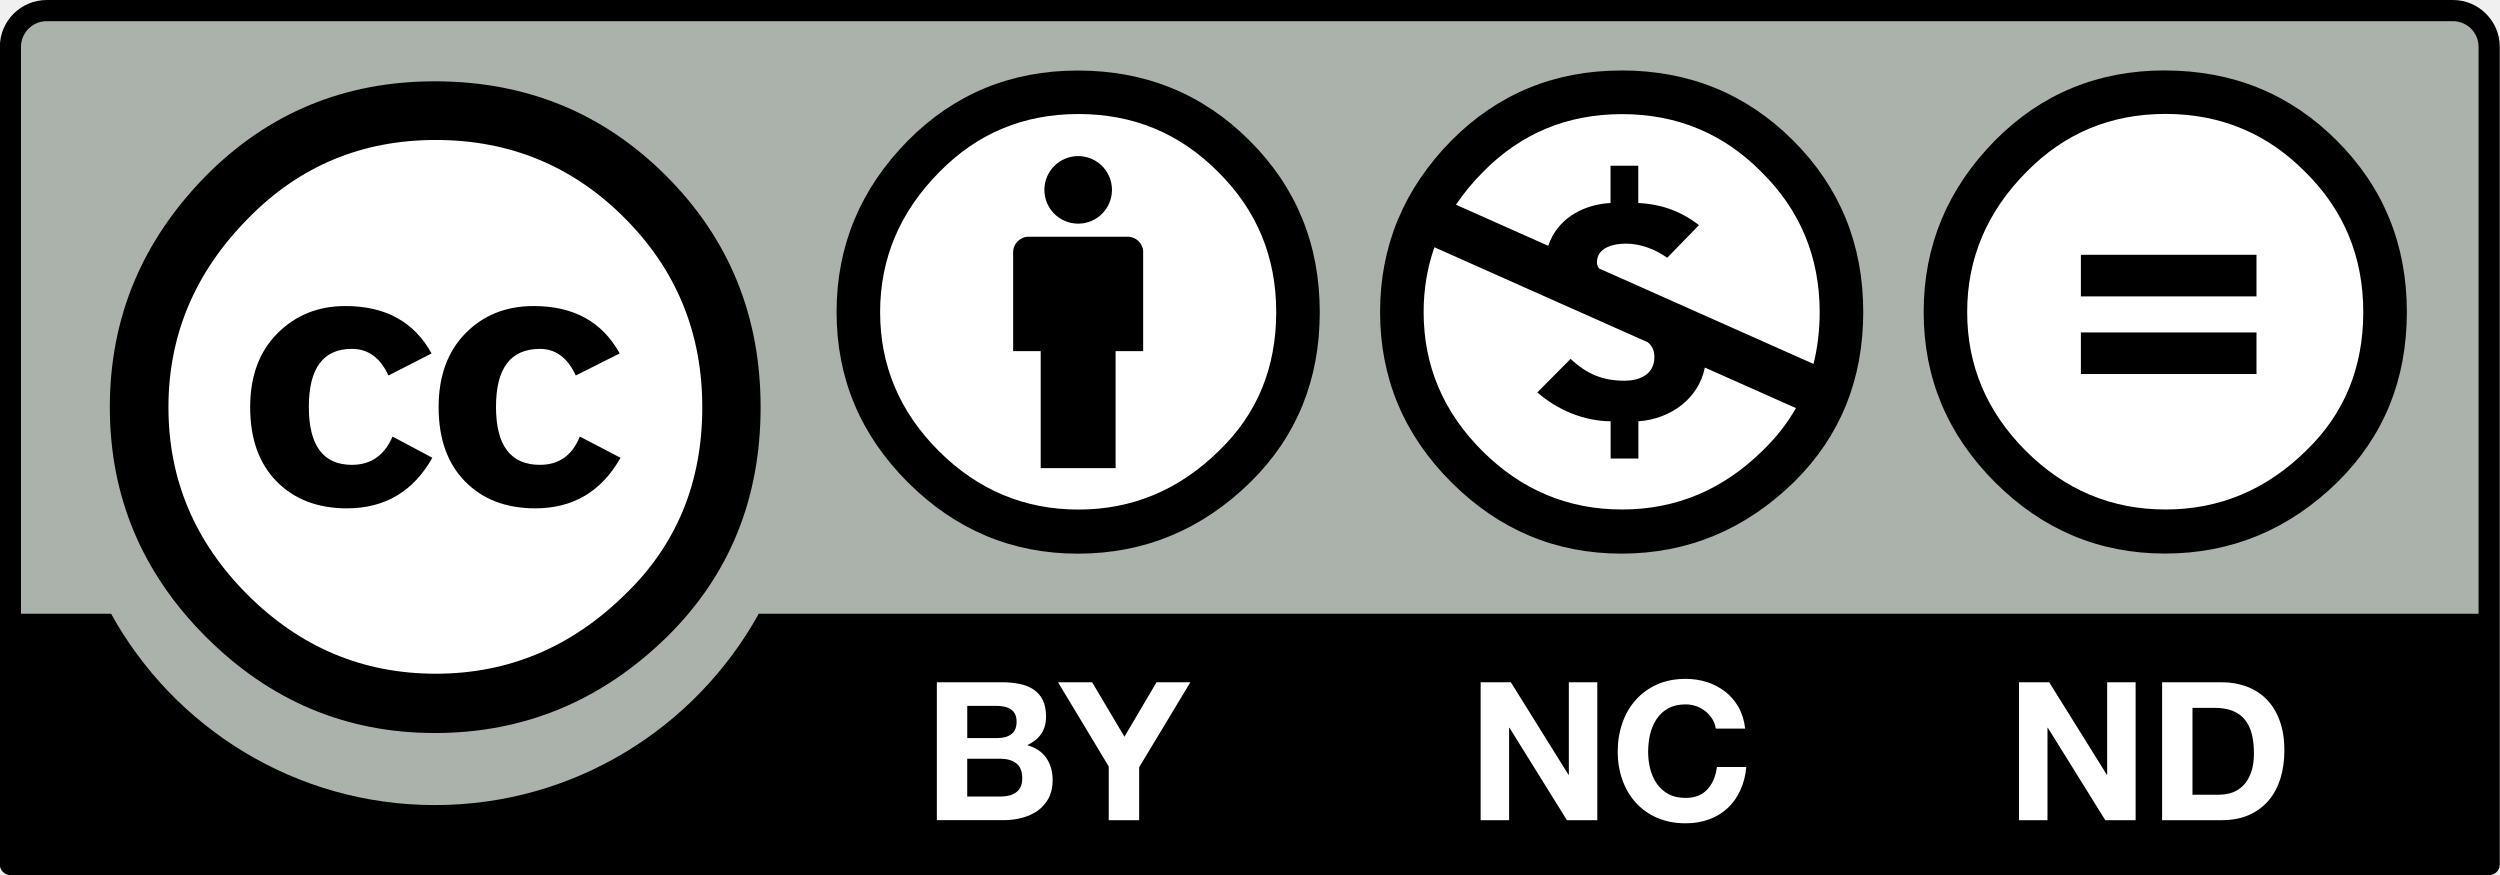
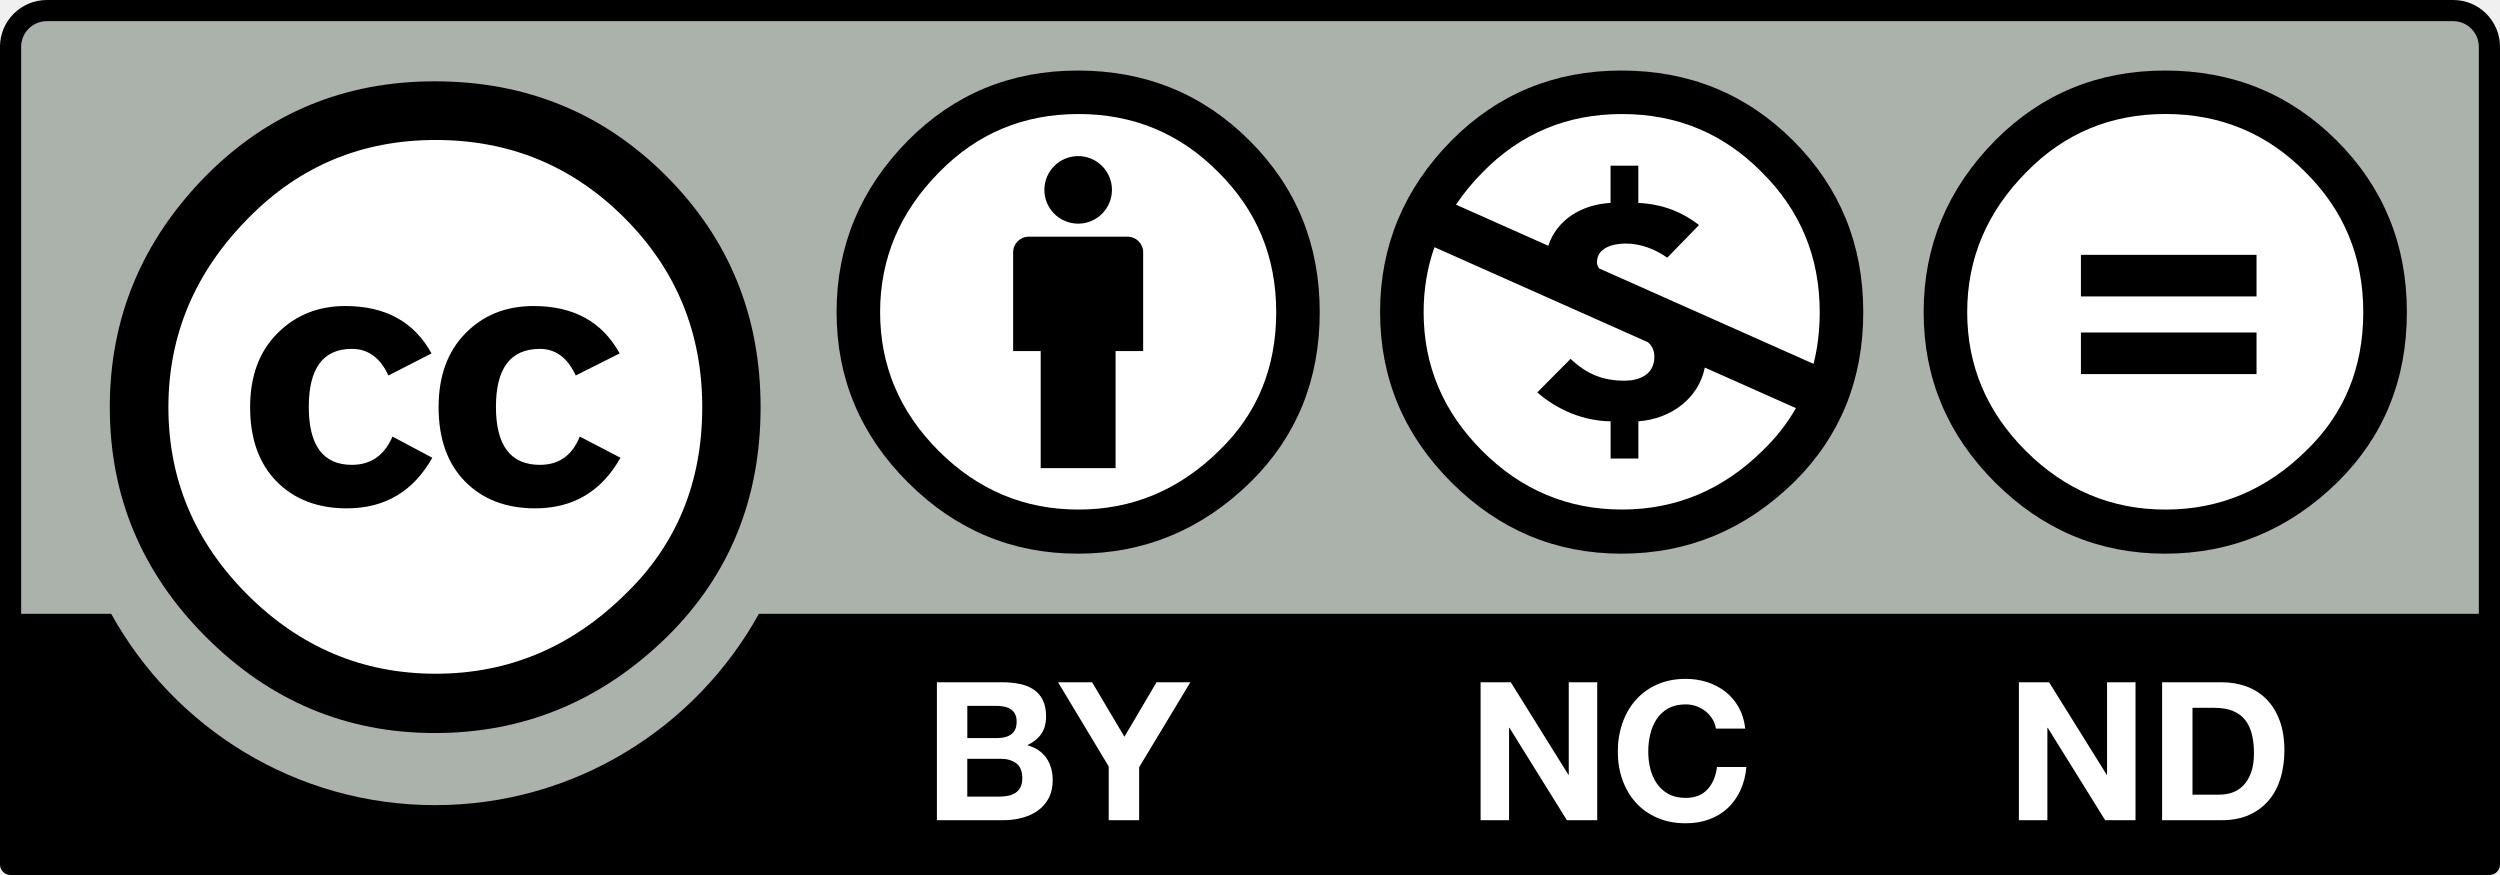
- <svg xmlns="http://www.w3.org/2000/svg" width="120" viewBox="-0.001 0 120.001 42" enable-background="new -0.001 0 120.001 42">
-   <path fill="#aab2ab" d="m3.409.446l113.35.202c1.583 0 2.999-.235 2.999 3.16l-.139 37.33h-119.07v-37.469c0-1.673.162-3.222 2.86-3.222" />
-   <path d="m117.75 0h-115.51c-1.239 0-2.248 1.01-2.248 2.247v39.25c0 .281.227.508.508.508h118.98c.281 0 .508-.227.508-.508v-39.25c0-1.238-1.01-2.247-2.246-2.247m-115.51 1.016h115.51c.678 0 1.229.552 1.229 1.232 0 0 0 15.791 0 27.21h-82.55c-3.03 5.472-8.856 9.186-15.547 9.186-6.692 0-12.521-3.711-15.544-9.186h-4.323c0-11.423 0-27.21 0-27.21 0-.68.553-1.232 1.232-1.232" />
-   <g transform="matrix(.87292 0 0 .87292 50.13 143.21)">
-     <path fill="#fff" d="m-17.874-141.67c.006 8.625-6.984 15.621-15.61 15.627-8.626.007-15.623-6.983-15.629-15.608 0-.007 0-.013 0-.019-.006-8.626 6.984-15.622 15.61-15.628 8.627-.005 15.625 6.984 15.629 15.609 0 .006 0 .013 0 .019" />
-     <path d="m268.82-253.46c3.464 3.463 5.195 7.704 5.195 12.721 0 5.02-1.702 9.212-5.106 12.588-3.613 3.553-7.883 5.33-12.809 5.33-4.868 0-9.06-1.761-12.585-5.286-3.524-3.523-5.285-7.734-5.285-12.632 0-4.897 1.761-9.138 5.285-12.721 3.433-3.465 7.629-5.197 12.585-5.197 5.02 0 9.256 1.733 12.72 5.197m-22.974 2.33c-2.929 2.958-4.393 6.422-4.393 10.397 0 3.973 1.45 7.408 4.348 10.305 2.899 2.898 6.349 4.346 10.353 4.346 4 0 7.483-1.464 10.441-4.391 2.809-2.719 4.213-6.137 4.213-10.261 0-4.092-1.427-7.565-4.281-10.418-2.853-2.853-6.311-4.28-10.373-4.28-4.064 0-7.501 1.435-10.308 4.302m7.705 8.649c-.447-.976-1.116-1.463-2.01-1.463-1.578 0-2.368 1.062-2.368 3.188 0 2.126.789 3.188 2.368 3.188 1.044 0 1.788-.517 2.235-1.555l2.189 1.166c-1.043 1.853-2.609 2.781-4.696 2.781-1.61 0-2.899-.494-3.868-1.481-.969-.987-1.454-2.347-1.454-4.081 0-1.706.5-3.057 1.499-4.06.998-1 2.244-1.502 3.735-1.502 2.207 0 3.786.87 4.741 2.607l-2.37 1.212m10.299 0c-.448-.976-1.105-1.463-1.97-1.463-1.611 0-2.416 1.062-2.416 3.188 0 2.126.806 3.188 2.416 3.188 1.045 0 1.777-.517 2.193-1.555l2.238 1.166c-1.042 1.853-2.604 2.781-4.689 2.781-1.608 0-2.894-.494-3.862-1.481-.967-.987-1.451-2.347-1.451-4.081 0-1.706.491-3.057 1.474-4.06.982-1 2.231-1.502 3.751-1.502 2.202 0 3.779.87 4.731 2.607l-2.415 1.212" transform="translate(-289.62 99.07)" />
-   </g>
-   <g enable-background="new    " fill="#fff">
-     <path d="m48.09 32.748c.315 0 .604.028.865.084.259.056.482.146.668.273.186.126.329.295.433.504.101.211.153.47.153.779 0 .334-.076.611-.228.833-.151.224-.375.405-.674.548.41.117.716.321.917.617.202.293.303.648.303 1.062 0 .334-.065.623-.195.868-.13.244-.306.443-.525.597-.221.155-.472.27-.753.344-.282.075-.571.111-.87.111h-3.216v-6.62h3.122m-.185 2.678c.259 0 .474-.062.641-.187.167-.123.25-.323.25-.601 0-.153-.029-.281-.083-.379-.057-.099-.13-.176-.224-.231s-.2-.095-.32-.115c-.12-.022-.247-.032-.376-.032h-1.365v1.545h1.477m.084 2.81c.143 0 .279-.014.409-.041.13-.028.245-.076.345-.14.099-.065.177-.153.237-.265.059-.111.087-.254.087-.426 0-.339-.096-.582-.289-.728-.191-.144-.445-.217-.762-.217h-1.59v1.816h1.563" />
-     <path d="m50.787 32.748h1.634l1.551 2.615 1.541-2.615h1.624l-2.458 4.08v2.541h-1.46v-2.578l-2.432-4.04" />
-   </g>
-   <g fill="#fff" enable-background="new    ">
-     <path d="m72.52 32.748l2.767 4.441h.017v-4.441h1.366v6.621h-1.458l-2.756-4.434h-.019v4.434h-1.367v-6.621h1.45" />
-     <path d="m82.19 34.512c-.087-.14-.196-.261-.325-.367-.13-.104-.276-.188-.44-.246s-.336-.088-.515-.088c-.328 0-.606.063-.836.191-.229.125-.414.295-.556.51-.142.213-.246.455-.311.727-.066.271-.097.553-.097.844 0 .278.03.549.097.811.065.264.169.5.311.71.143.21.326.378.556.506.229.127.508.19.836.19.444 0 .793-.136 1.042-.408.252-.272.404-.631.459-1.076h1.41c-.035.414-.133.788-.287 1.122-.153.335-.358.618-.611.855-.254.236-.551.415-.891.538-.34.125-.715.188-1.122.188-.508 0-.964-.088-1.37-.265-.404-.176-.746-.421-1.025-.729-.279-.31-.492-.673-.642-1.09-.147-.419-.224-.868-.224-1.352 0-.493.076-.952.224-1.377s.362-.794.642-1.108c.279-.315.621-.562 1.025-.743.406-.18.862-.269 1.37-.269.364 0 .71.053 1.034.157.324.105.615.258.872.462.257.199.469.449.637.746.166.297.271.639.313 1.021h-1.41c-.023-.169-.08-.322-.166-.46" />
-     <path d="m98.36 32.748l2.768 4.441h.016v-4.441h1.366v6.621h-1.457l-2.756-4.434h-.018v4.434h-1.368v-6.621h1.449" />
-     <path d="m106.64 32.748c.428 0 .824.068 1.193.203.369.137.688.341.957.611.269.273.479.613.631 1.021.152.408.229.887.229 1.438 0 .482-.062.928-.186 1.336-.125.406-.312.76-.562 1.056-.251.298-.562.53-.937.7-.375.17-.817.256-1.325.256h-2.859v-6.621h2.859m-.102 5.395c.209 0 .414-.032.611-.102.198-.068.374-.18.529-.338.154-.157.279-.363.371-.615.092-.254.14-.563.14-.928 0-.334-.032-.635-.097-.902-.065-.269-.172-.499-.32-.691-.147-.191-.344-.338-.59-.439-.244-.102-.545-.151-.904-.151h-1.039v4.169h1.299v-.003" />
-   </g>
-   <g transform="matrix(1.14682 0 0 1.14682 219.01 166.15)">
-     <path fill="#fff" d="m-114.41-131.82c.005 4.796-3.881 8.687-8.679 8.69-4.796.003-8.687-3.881-8.69-8.678 0-.005 0-.009 0-.012-.003-4.798 3.882-8.687 8.678-8.69 4.798-.003 8.688 3.882 8.691 8.678 0 .003 0 .008 0 .012" />
-     <path d="m-123.11-141.93c2.835 0 5.23.977 7.189 2.931 1.957 1.956 2.935 4.348 2.935 7.179 0 2.83-.961 5.198-2.885 7.103-2.042 2-4.456 3.01-7.239 3.01-2.75 0-5.121-.995-7.113-2.983-1.99-1.987-2.986-4.364-2.986-7.128 0-2.765.996-5.157 2.986-7.179 1.941-1.953 4.314-2.931 7.113-2.931m-7.823 7.394c-.301.854-.453 1.759-.453 2.717 0 2.241.819 4.178 2.456 5.813 1.637 1.634 3.585 2.45 5.847 2.45 2.26 0 4.227-.824 5.897-2.476.559-.54 1.021-1.129 1.382-1.768l-3.811-1.697c-.259 1.283-1.402 2.148-2.782 2.25v1.559h-1.162v-1.559c-1.133-.013-2.231-.477-3.068-1.21l1.393-1.404c.67.631 1.341.915 2.257.915.592 0 1.25-.232 1.25-1 0-.274-.106-.464-.272-.607l-.964-.428-1.201-.536c-.594-.265-1.097-.488-1.603-.712l-5.166-2.302m7.849-5.573c-2.296 0-4.236.809-5.822 2.426-.432.436-.808.89-1.126 1.366l3.863 1.721c.349-1.072 1.369-1.723 2.606-1.794v-1.559h1.161v1.559c.8.038 1.676.257 2.541.927l-1.33 1.366c-.49-.348-1.109-.592-1.729-.592-.502 0-1.212.154-1.212.786 0 .095.033.181.091.256l1.294.574.874.39c.561.251 1.095.487 1.623.723l5.182 2.306c.17-.679.258-1.4.258-2.164 0-2.309-.812-4.264-2.431-5.865-1.599-1.619-3.547-2.426-5.843-2.426" />
-   </g>
-   <g transform="matrix(.625 0 0 .625 312.85 316.93)">
-     <path fill="#fff" d="m-317.1-483.13c.009 9.351-7.569 16.939-16.922 16.945-9.353.006-16.941-7.569-16.949-16.924 0-.006 0-.016 0-.023-.006-9.352 7.57-16.94 16.924-16.947 9.353-.008 16.941 7.569 16.947 16.921 0 .012 0 .019 0 .028" />
-     <g transform="translate(-23.952-87.92)">
-       <path d="m-310.34-413.76c-5.139 0-9.491 1.791-13.05 5.379-3.653 3.71-5.481 8.1-5.481 13.173 0 5.071 1.828 9.43 5.481 13.08 3.65 3.648 8 5.473 13.05 5.473 5.109 0 9.536-1.841 13.283-5.519 3.527-3.495 5.295-7.841 5.295-13.03 0-5.197-1.797-9.586-5.388-13.173-3.591-3.587-7.99-5.378-13.19-5.378m.044 3.336c4.213 0 7.788 1.485 10.731 4.455 2.972 2.936 4.456 6.522 4.456 10.761 0 4.267-1.453 7.806-4.363 10.62-3.069 3.03-6.675 4.544-10.825 4.544-4.147 0-7.723-1.5-10.727-4.5-3-2.998-4.505-6.554-4.505-10.664 0-4.114 1.517-7.701 4.553-10.761 2.911-2.97 6.471-4.455 10.68-4.455" />
-       <path d="m-303.31-399.6h-13.486v3.195h13.486v-3.195m0 5.964h-13.486v3.193h13.486v-3.193" />
+ <svg xmlns="http://www.w3.org/2000/svg" version="1.1" id="svg2759" x="0px" y="0px" width="120px" height="42px" viewBox="0 0 120 42" enable-background="new 0 0 120 42" xml:space="preserve">
+   <g id="g361" transform="matrix(0.9937728,0,0,0.9936696,-437.1198,0)">
+     <path id="path3817_4_" fill="#AAB2AB" d="M443.289,0.449l114.064,0.203c1.593,0,3.018-0.237,3.018,3.18l-0.14,37.567H440.411V3.692   C440.411,2.008,440.574,0.449,443.289,0.449z" />
+     <path id="path364" d="M558.351,0H442.12c-1.247,0-2.262,1.015-2.262,2.261v39.496c0,0.282,0.228,0.51,0.511,0.51H560.1   c0.283,0,0.511-0.228,0.511-0.51V2.261C560.611,1.015,559.597,0,558.351,0z M442.12,1.022h116.23c0.683,0,1.238,0.556,1.238,1.24   c0,0,0,15.891,0,27.387h-83.072c-3.045,5.506-8.912,9.244-15.645,9.244c-6.734,0-12.599-3.735-15.642-9.244h-4.349   c0-11.496,0-27.387,0-27.387C440.88,1.578,441.437,1.022,442.12,1.022z" />
+     <g id="g5908_4_" transform="matrix(0.872921,0,0,0.872921,50.12536,143.2144)">
+       <path id="path5906_4_" fill="#FFFFFF" d="M486.267-141.531c0.006,8.68-7.028,15.721-15.708,15.727    c-8.68,0.006-15.721-7.028-15.727-15.708c0-0.007,0-0.013,0-0.019c-0.006-8.681,7.028-15.722,15.708-15.727    c8.681-0.005,15.723,7.028,15.727,15.708C486.267-141.544,486.267-141.537,486.267-141.531z" />
+       <g id="g5706_4_" transform="translate(-289.6157,99.0653)">
+         <path id="path5708_4_" d="M772.943-253.398c3.485,3.485,5.228,7.753,5.228,12.802c0,5.049-1.713,9.271-5.138,12.668     c-3.636,3.576-7.932,5.364-12.89,5.364c-4.898,0-9.12-1.772-12.664-5.32c-3.546-3.545-5.318-7.783-5.318-12.712     c0-4.928,1.772-9.196,5.318-12.802c3.455-3.487,7.677-5.23,12.664-5.23C765.191-258.628,769.457-256.885,772.943-253.398z      M749.824-251.054c-2.947,2.977-4.42,6.463-4.42,10.463c0,3.999,1.459,7.455,4.375,10.371c2.917,2.916,6.389,4.374,10.418,4.374     c4.028,0,7.53-1.473,10.507-4.419c2.826-2.736,4.239-6.176,4.239-10.326c0-4.118-1.436-7.614-4.308-10.485     c-2.871-2.871-6.35-4.307-10.438-4.307C756.108-255.383,752.649-253.939,749.824-251.054z M757.578-242.35     c-0.45-0.982-1.123-1.472-2.023-1.472c-1.588,0-2.383,1.069-2.383,3.208c0,2.14,0.794,3.209,2.383,3.209     c1.05,0,1.799-0.521,2.249-1.565l2.203,1.173c-1.05,1.864-2.626,2.799-4.726,2.799c-1.62,0-2.917-0.498-3.892-1.49     c-0.975-0.994-1.463-2.363-1.463-4.108c0-1.716,0.503-3.077,1.508-4.086c1.005-1.008,2.258-1.512,3.758-1.512     c2.221,0,3.81,0.875,4.771,2.623L757.578-242.35z M767.942-242.35c-0.451-0.982-1.112-1.472-1.982-1.472     c-1.621,0-2.432,1.069-2.432,3.208c0,2.14,0.811,3.209,2.432,3.209c1.051,0,1.788-0.521,2.207-1.565l2.252,1.173     c-1.048,1.864-2.621,2.799-4.718,2.799c-1.618,0-2.912-0.498-3.886-1.49c-0.973-0.994-1.46-2.363-1.46-4.108     c0-1.716,0.494-3.077,1.483-4.086c0.988-1.008,2.245-1.512,3.774-1.512c2.216,0,3.803,0.875,4.761,2.623L767.942-242.35z" />
+       </g>
+     </g>
+     <g id="g370" enable-background="new    ">
+       <path id="path372" fill="#FFFFFF" d="M488.253,32.957c0.317,0,0.608,0.028,0.87,0.084c0.261,0.056,0.485,0.147,0.673,0.275    c0.187,0.127,0.331,0.297,0.435,0.508c0.102,0.212,0.154,0.472,0.154,0.784c0,0.336-0.076,0.615-0.229,0.838    c-0.152,0.225-0.378,0.408-0.678,0.551c0.412,0.118,0.72,0.324,0.923,0.621c0.203,0.295,0.305,0.653,0.305,1.069    c0,0.336-0.066,0.627-0.197,0.873c-0.131,0.246-0.308,0.446-0.528,0.601c-0.222,0.156-0.475,0.271-0.758,0.346    c-0.284,0.075-0.575,0.112-0.875,0.112h-3.236v-6.663H488.253L488.253,32.957z M488.067,35.651c0.261,0,0.477-0.063,0.645-0.187    c0.168-0.124,0.252-0.325,0.252-0.604c0-0.155-0.029-0.283-0.084-0.382c-0.057-0.099-0.131-0.177-0.225-0.233    s-0.201-0.095-0.322-0.116c-0.121-0.022-0.248-0.032-0.379-0.032h-1.373v1.555H488.067z M488.152,38.48    c0.143,0,0.281-0.014,0.411-0.042c0.131-0.028,0.246-0.076,0.347-0.14c0.099-0.066,0.178-0.154,0.238-0.266    c0.059-0.112,0.088-0.256,0.088-0.429c0-0.341-0.096-0.586-0.29-0.732c-0.193-0.145-0.448-0.218-0.767-0.218h-1.6v1.828H488.152z" />
+       <path id="path374" fill="#FFFFFF" d="M490.964,32.957h1.644l1.561,2.632l1.551-2.632h1.634l-2.474,4.106v2.557h-1.469v-2.595    L490.964,32.957z" />
+     </g>
+     <g id="g376" enable-background="new    ">
+       <path id="path378" fill="#FFFFFF" d="M512.831,32.957l2.784,4.47h0.016v-4.47h1.375v6.663h-1.466l-2.773-4.462h-0.019v4.462    h-1.375v-6.663H512.831z" />
+       <path id="path380" fill="#FFFFFF" d="M522.569,34.732c-0.087-0.141-0.197-0.263-0.327-0.37c-0.131-0.105-0.278-0.189-0.443-0.247    c-0.165-0.06-0.338-0.089-0.518-0.089c-0.33,0-0.61,0.064-0.841,0.192c-0.231,0.127-0.417,0.298-0.559,0.513    c-0.143,0.215-0.248,0.459-0.313,0.732c-0.066,0.273-0.097,0.556-0.097,0.849c0,0.28,0.031,0.552,0.097,0.816    c0.066,0.265,0.17,0.503,0.313,0.714c0.143,0.212,0.328,0.381,0.559,0.509c0.231,0.128,0.511,0.192,0.841,0.192    c0.447,0,0.798-0.137,1.049-0.411c0.253-0.274,0.406-0.635,0.462-1.083h1.419c-0.036,0.417-0.134,0.793-0.289,1.129    c-0.155,0.338-0.361,0.623-0.616,0.861c-0.255,0.238-0.554,0.418-0.896,0.542c-0.342,0.126-0.719,0.188-1.129,0.188    c-0.511,0-0.97-0.088-1.379-0.266c-0.407-0.177-0.751-0.423-1.032-0.733c-0.281-0.311-0.495-0.677-0.645-1.097    c-0.149-0.421-0.225-0.873-0.225-1.36c0-0.497,0.076-0.959,0.225-1.386c0.149-0.427,0.364-0.799,0.645-1.116    s0.625-0.566,1.032-0.747c0.409-0.181,0.868-0.271,1.379-0.271c0.367,0,0.714,0.053,1.041,0.159    c0.326,0.106,0.619,0.259,0.877,0.464c0.259,0.201,0.472,0.452,0.641,0.751c0.167,0.299,0.273,0.643,0.316,1.028h-1.419    C522.713,35.025,522.656,34.871,522.569,34.732z" />
+     </g>
+     <g id="g382" enable-background="new    ">
+       <path id="path384" fill="#FFFFFF" d="M538.831,32.957l2.784,4.47h0.016v-4.47h1.375v6.663h-1.466l-2.773-4.462h-0.018v4.462    h-1.376v-6.663H538.831z" />
+       <path id="path386" fill="#FFFFFF" d="M547.168,32.957c0.43,0,0.829,0.068,1.201,0.204c0.371,0.137,0.692,0.343,0.963,0.616    c0.27,0.274,0.482,0.616,0.635,1.027c0.153,0.411,0.23,0.892,0.23,1.447c0,0.485-0.063,0.933-0.187,1.344    c-0.126,0.409-0.314,0.765-0.566,1.063c-0.253,0.299-0.567,0.534-0.943,0.705c-0.377,0.171-0.822,0.257-1.333,0.257h-2.878v-6.663    H547.168L547.168,32.957z M547.065,38.386c0.211,0,0.417-0.033,0.615-0.102c0.2-0.069,0.377-0.182,0.533-0.341    c0.155-0.158,0.281-0.365,0.374-0.619c0.092-0.255,0.14-0.567,0.14-0.933c0-0.336-0.032-0.639-0.097-0.909    c-0.066-0.27-0.173-0.502-0.322-0.695c-0.149-0.193-0.347-0.34-0.594-0.442c-0.246-0.103-0.549-0.153-0.91-0.153h-1.046v4.195    H547.065L547.065,38.386z" />
+     </g>
+     <g id="g6370_1_" transform="translate(286.1464,208.0498)">
+       <g id="g7610_1_" transform="matrix(1.146822,0,0,1.146822,-67.14005,-41.89676)">
+         <path id="path6372_1_" fill="#FFFFFF" d="M269.618-131.735c0.005,4.827-3.906,8.742-8.733,8.745     c-4.826,0.003-8.742-3.906-8.745-8.733c0-0.005,0-0.009,0-0.012c-0.003-4.828,3.907-8.742,8.733-8.746     c4.828-0.003,8.742,3.907,8.745,8.733C269.618-131.744,269.618-131.739,269.618-131.735z" />
+         <path id="path6374_1_" d="M260.865-141.91c2.853,0,5.264,0.983,7.234,2.95c1.969,1.968,2.954,4.376,2.954,7.225     c0,2.848-0.968,5.231-2.903,7.148c-2.055,2.018-4.484,3.027-7.285,3.027c-2.767,0-5.153-1.001-7.157-3.002     c-2.003-2-3.005-4.392-3.005-7.173c0-2.782,1.002-5.19,3.005-7.225C255.661-140.926,258.048-141.91,260.865-141.91z      M252.993-134.469c-0.303,0.859-0.456,1.77-0.456,2.734c0,2.255,0.824,4.205,2.471,5.85c1.647,1.644,3.608,2.466,5.883,2.466     c2.275,0,4.254-0.83,5.934-2.492c0.563-0.544,1.027-1.137,1.391-1.78l-3.836-1.708c-0.26,1.291-1.41,2.162-2.799,2.264v1.569     h-1.169v-1.569c-1.141-0.013-2.245-0.48-3.088-1.218l1.402-1.413c0.674,0.635,1.349,0.92,2.271,0.92     c0.596,0,1.258-0.234,1.258-1.011c0-0.276-0.106-0.467-0.274-0.611l-0.97-0.431l-1.208-0.539     c-0.597-0.267-1.104-0.491-1.612-0.717L252.993-134.469z M260.891-140.078c-2.31,0-4.262,0.814-5.858,2.442     c-0.435,0.439-0.813,0.896-1.133,1.375l3.888,1.732c0.351-1.079,1.377-1.734,2.622-1.806v-1.569h1.169v1.569     c0.804,0.039,1.686,0.259,2.556,0.933l-1.338,1.375c-0.493-0.35-1.116-0.596-1.739-0.596c-0.506,0-1.22,0.155-1.22,0.791     c0,0.096,0.033,0.182,0.092,0.258l1.302,0.578l0.88,0.393c0.564,0.252,1.102,0.49,1.633,0.727l5.215,2.321     c0.171-0.683,0.259-1.409,0.259-2.178c0-2.324-0.816-4.291-2.446-5.902C265.162-139.265,263.201-140.078,260.891-140.078z" />
+       </g>
+     </g>
+     <g id="g6394_1_" transform="matrix(0.624995,0,0,0.624995,312.8511,316.9328)">
+       <path id="path6396_1_" fill="#FFFFFF" d="M387.834-482.973c0.009,9.41-7.616,17.047-17.028,17.053s-17.048-7.617-17.055-17.031    c0-0.007,0-0.017,0-0.023c-0.006-9.412,7.618-17.048,17.03-17.055c9.412-0.008,17.047,7.617,17.053,17.029    C387.834-482.99,387.834-482.983,387.834-482.973z" />
+       <g id="g6398_1_" transform="translate(-23.9521,-87.92102)">
+         <path id="path6400_1_" d="M394.478-413.723c-5.171,0-9.55,1.803-13.132,5.413c-3.676,3.734-5.516,8.152-5.516,13.257     c0,5.103,1.84,9.49,5.516,13.162c3.674,3.672,8.053,5.508,13.132,5.508c5.141,0,9.596-1.852,13.366-5.554     c3.55-3.517,5.329-7.89,5.329-13.116c0-5.23-1.808-9.647-5.421-13.257C404.137-411.92,399.71-413.723,394.478-413.723z      M394.523-410.365c4.237,0,7.836,1.495,10.797,4.483c2.991,2.955,4.484,6.564,4.484,10.83c0,4.294-1.462,7.856-4.39,10.688     c-3.086,3.049-6.717,4.573-10.891,4.573c-4.174,0-7.773-1.51-10.795-4.529c-3.022-3.017-4.533-6.596-4.533-10.732     c0-4.141,1.527-7.75,4.582-10.83C386.704-408.87,390.286-410.365,394.523-410.365z" />
+         <g id="g6402_1_">
+           <path id="path6404_1_" d="M401.555-399.479h-13.571v3.215h13.571V-399.479z M401.555-393.477h-13.571v3.214h13.571V-393.477z" />
+         </g>
+       </g>
+     </g>
+     <g id="g398">
+       <circle id="circle400" fill="#FFFFFF" cx="491.947" cy="15.314" r="10.805">
+ 		</circle>
+       <g id="g402">
+         <path id="path404" d="M495.075,12.187c0-0.417-0.338-0.753-0.754-0.753h-4.773c-0.416,0-0.754,0.337-0.754,0.753v4.773h1.331     v5.652h3.617V16.96h1.332V12.187L495.075,12.187z" />
+         <circle id="circle406" cx="491.935" cy="9.172" r="1.632">
+ 			</circle>
+       </g>
+       <path id="path408" d="M491.919,3.408c-3.232,0-5.968,1.127-8.207,3.384c-2.298,2.333-3.446,5.095-3.446,8.284    c0,3.189,1.148,5.932,3.446,8.227c2.298,2.295,5.034,3.442,8.207,3.442c3.213,0,5.998-1.157,8.355-3.472    c2.219-2.196,3.329-4.929,3.329-8.196c0-3.268-1.129-6.028-3.388-8.284C497.956,4.535,495.192,3.408,491.919,3.408z M491.95,5.508    c2.648,0,4.896,0.934,6.746,2.8c1.87,1.847,2.805,4.104,2.805,6.768c0,2.683-0.915,4.911-2.746,6.681    c-1.928,1.905-4.196,2.858-6.805,2.858c-2.61,0-4.859-0.943-6.748-2.828c-1.889-1.887-2.833-4.124-2.833-6.71    s0.954-4.843,2.863-6.768C487.062,6.441,489.301,5.508,491.95,5.508z" />
    </g>
  </g>
-   <circle fill="#fff" cx="51.764" cy="15.217" r="10.736" />
-   <path d="m54.873 12.11c0-.415-.336-.748-.75-.748h-4.743c-.414 0-.75.334-.75.748v4.743h1.323v5.616h3.595v-5.616h1.323v-4.743h.002" />
-   <circle cx="51.752" cy="9.114" r="1.622" />
-   <path d="m51.736 3.386c-3.212 0-5.931 1.12-8.156 3.363-2.284 2.318-3.425 5.062-3.425 8.231s1.141 5.895 3.425 8.175 5 3.421 8.156 3.421c3.193 0 5.961-1.15 8.303-3.451 2.205-2.182 3.309-4.897 3.309-8.144 0-3.247-1.123-5.99-3.367-8.231-2.246-2.244-4.992-3.364-8.245-3.364m.031 2.087c2.632 0 4.866.928 6.704 2.782 1.858 1.835 2.787 4.078 2.787 6.725 0 2.666-.909 4.88-2.729 6.639-1.916 1.893-4.17 2.84-6.763 2.84-2.594 0-4.829-.938-6.706-2.811-1.877-1.875-2.815-4.097-2.815-6.667 0-2.569.948-4.812 2.845-6.725 1.819-1.856 4.04-2.783 6.677-2.783" />
</svg>
